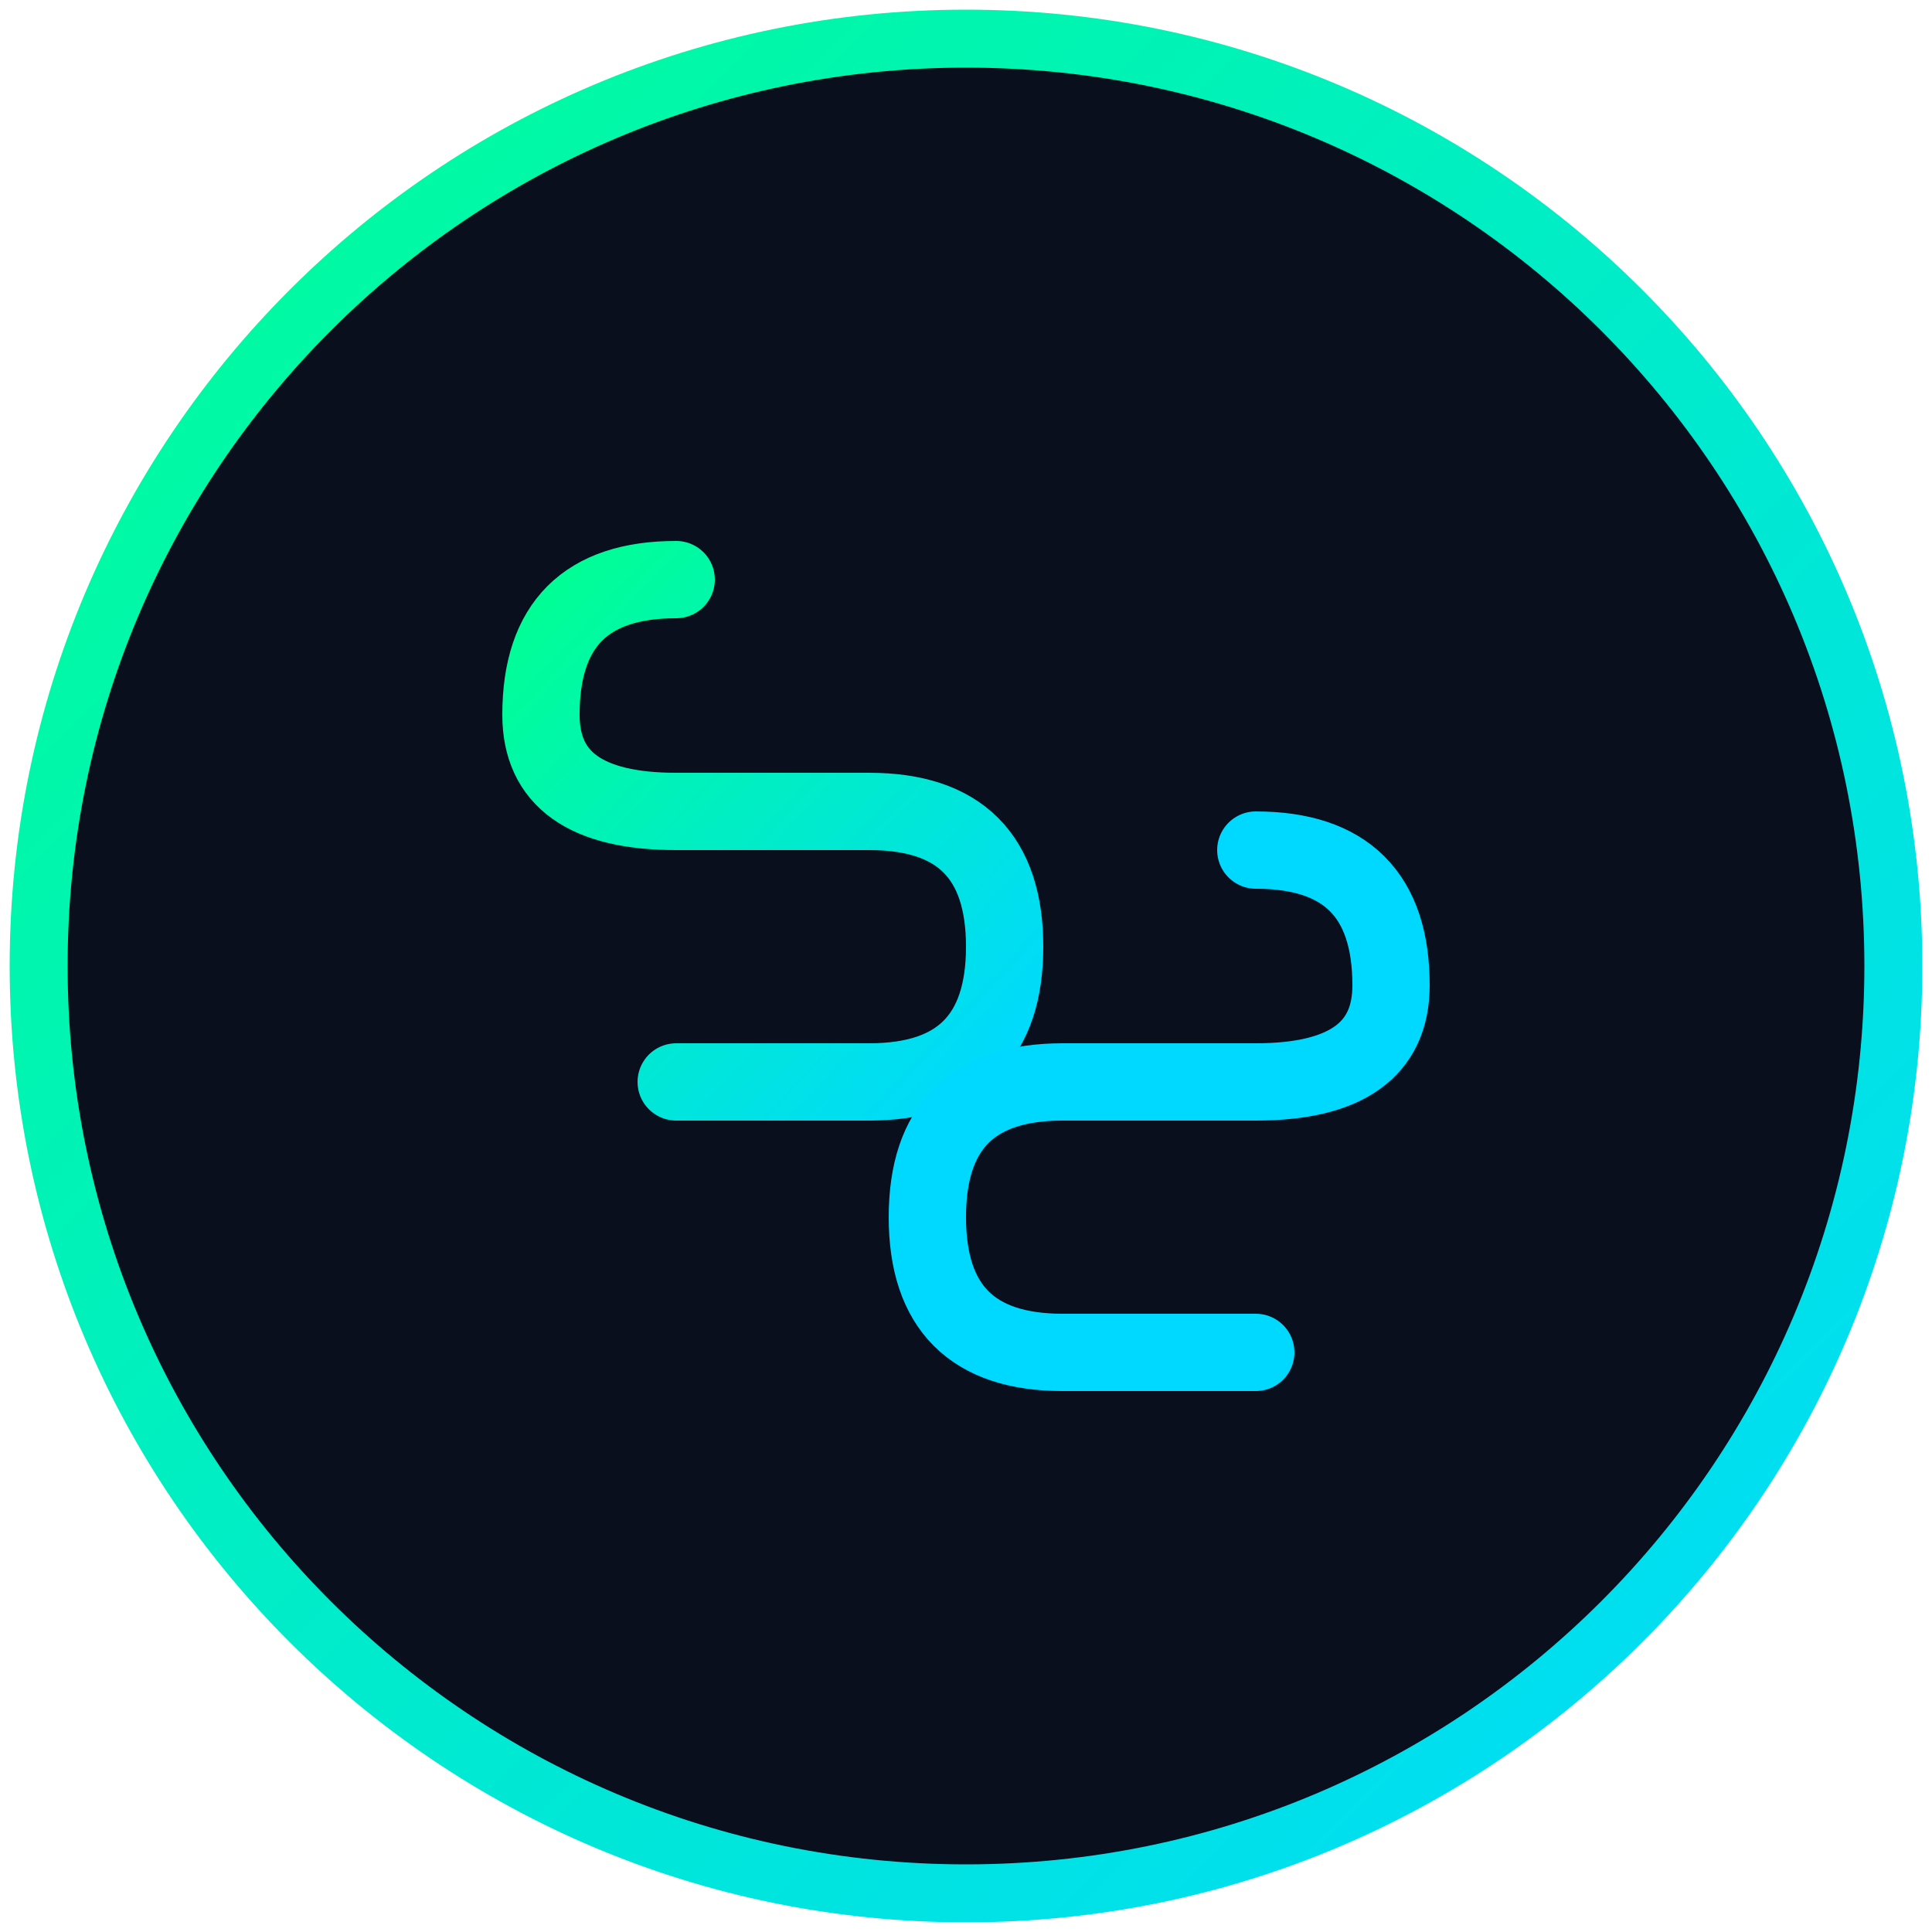
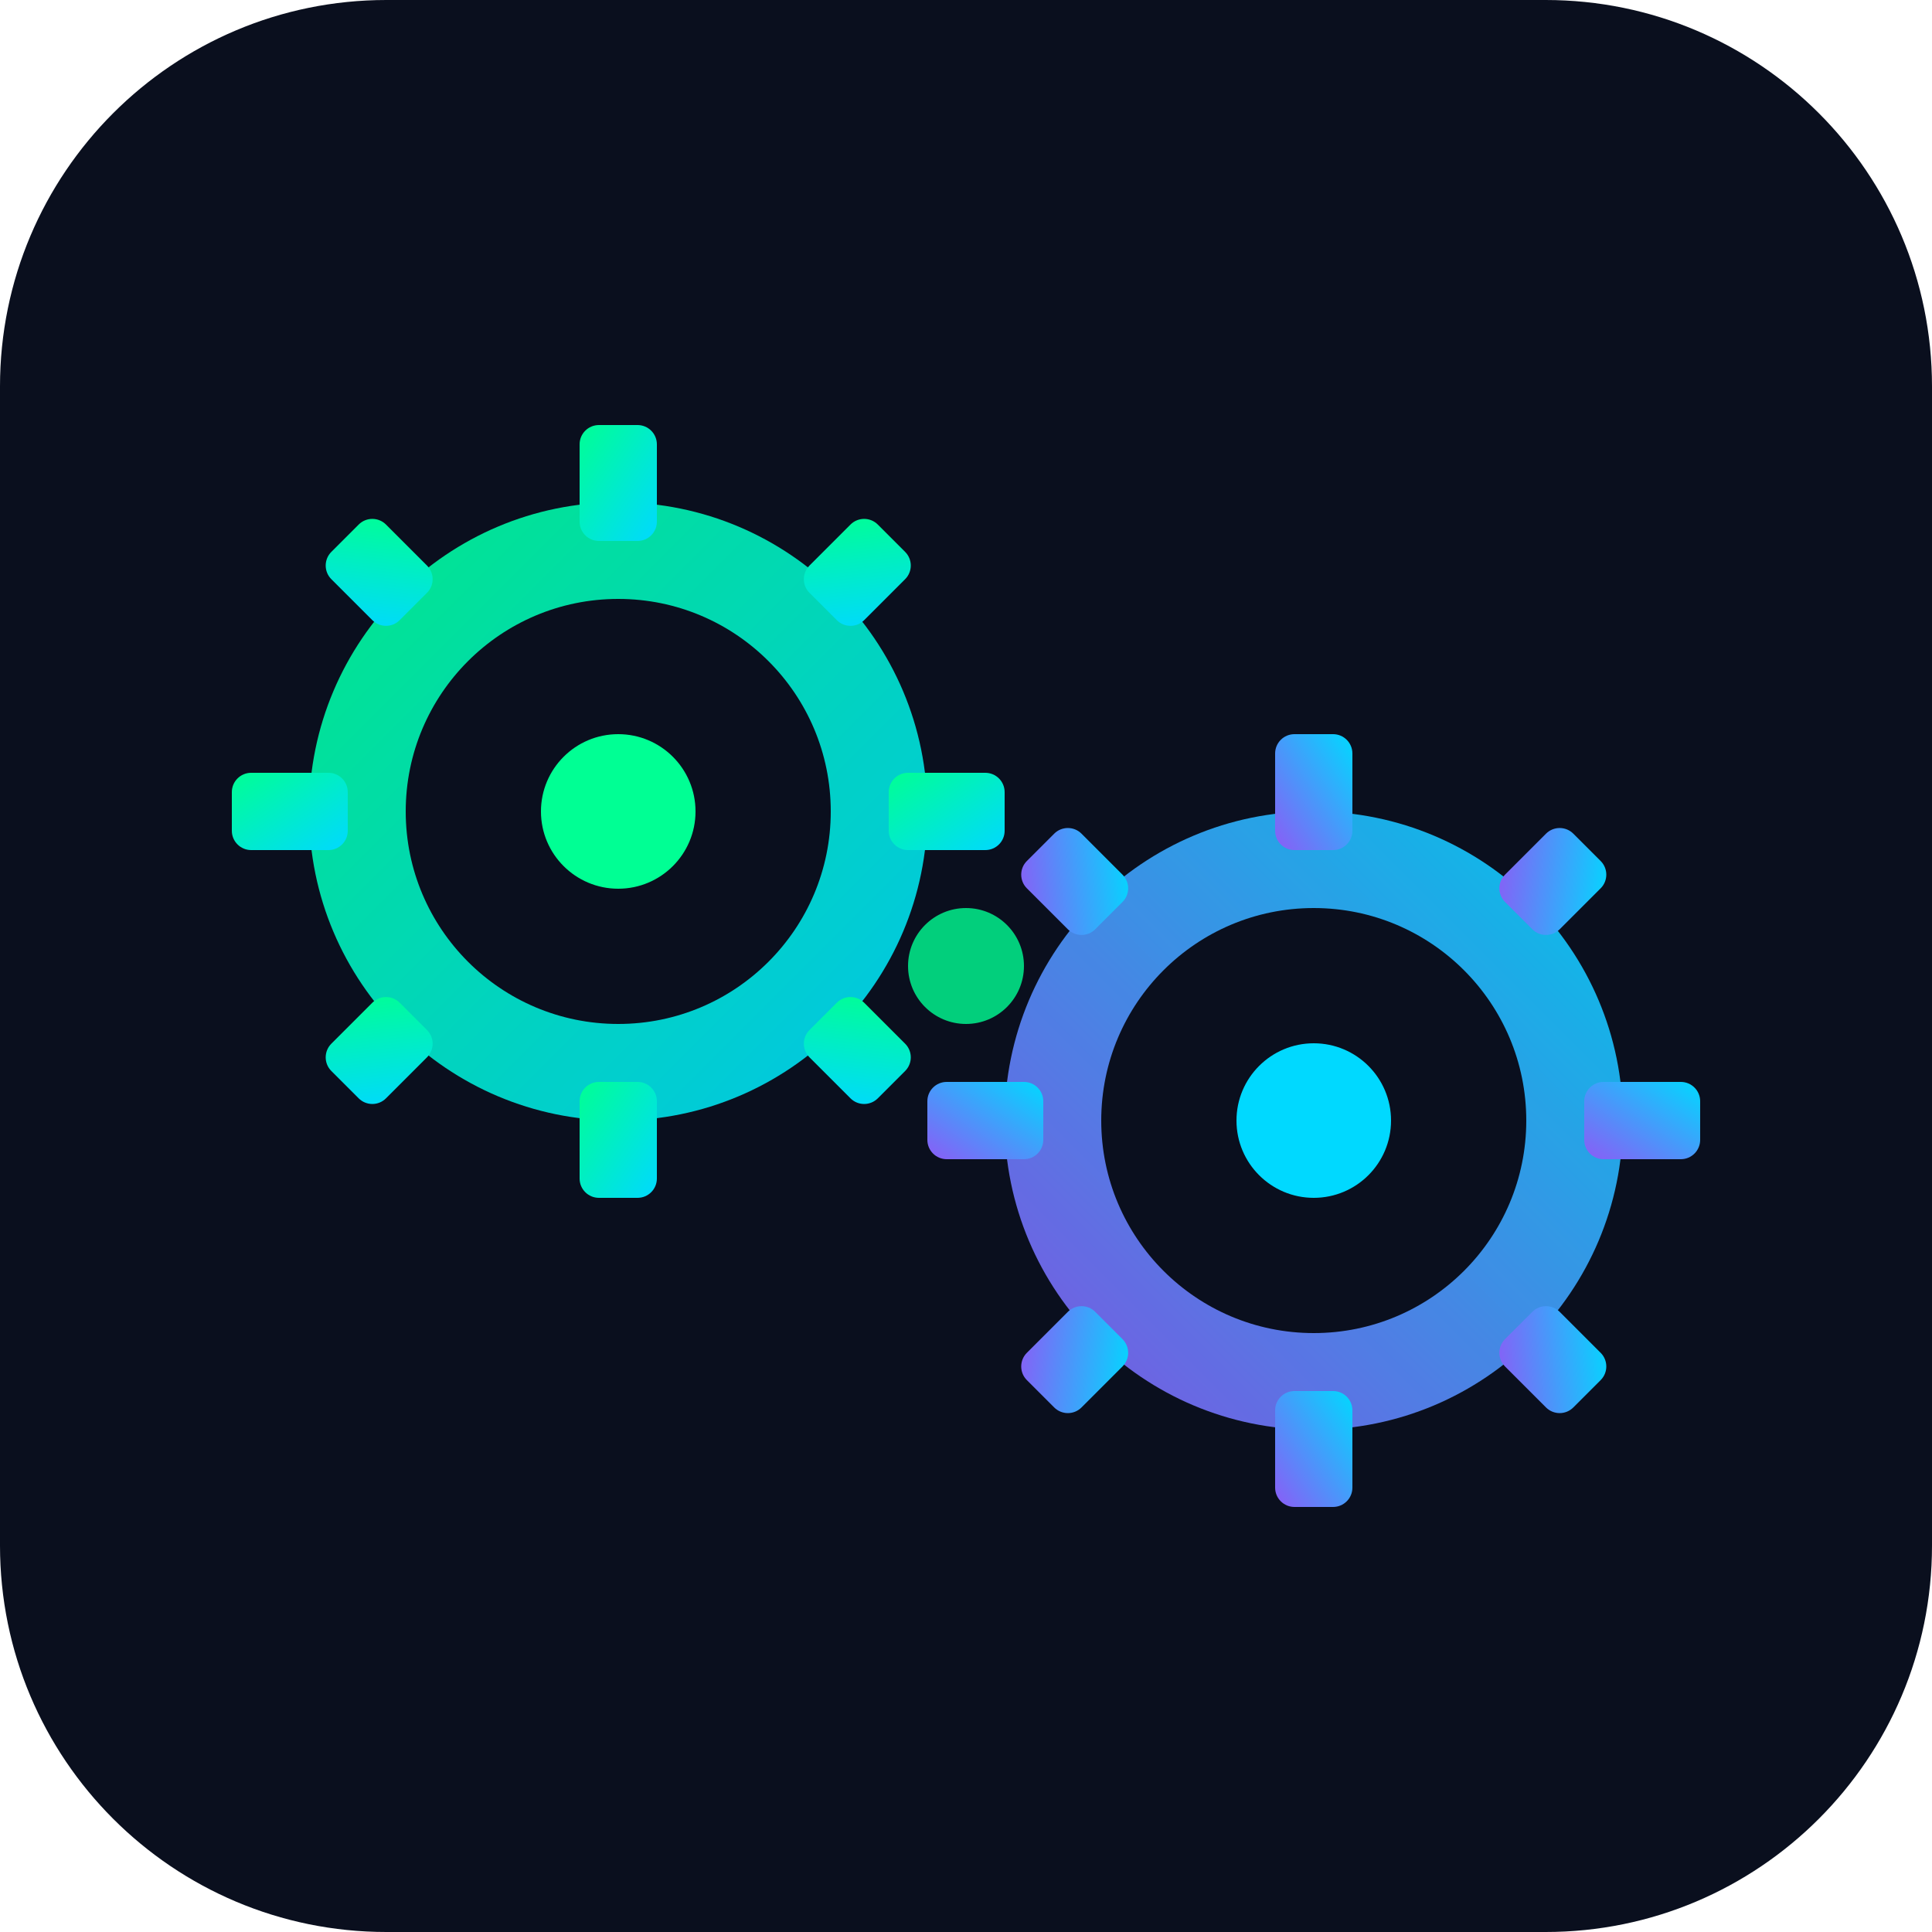
<svg xmlns="http://www.w3.org/2000/svg" viewBox="0 0 100 100">
  <defs>
    <linearGradient id="grad1" x1="0%" y1="0%" x2="100%" y2="100%">
      <stop offset="0%" style="stop-color:#00ff94;stop-opacity:1" />
      <stop offset="100%" style="stop-color:#00d9ff;stop-opacity:1" />
    </linearGradient>
+     <linearGradient id="grad2" x1="100%" y1="0%" x2="0%" y2="100%">
+       <stop offset="0%" style="stop-color:#00d9ff;stop-opacity:1" />
+       <stop offset="100%" style="stop-color:#8b5cf6;stop-opacity:1" />
+     </linearGradient>
  </defs>
-   <circle cx="50" cy="50" r="48" fill="#0a0f1e" stroke="url(#grad1)" stroke-width="3" />
-   <path d="M 35 30 Q 28 30 28 37 Q 28 42 35 42 L 45 42 Q 52 42 52 49 Q 52 56 45 56 L 35 56" stroke="url(#grad1)" stroke-width="4" fill="none" stroke-linecap="round" />
-   <path d="M 65 44 Q 72 44 72 51 Q 72 56 65 56 L 55 56 Q 48 56 48 63 Q 48 70 55 70 L 65 70" stroke="#00d9ff" stroke-width="4" fill="none" stroke-linecap="round" />
-   <line x1="45" y1="49" x2="55" y2="49" stroke="url(#grad1)" stroke-width="2" opacity="0.5" />
+   <rect width="100" height="100" fill="#0a0f1e" rx="20" />
+   <g transform="translate(32, 42)">
+     <circle cx="0" cy="0" r="16" fill="url(#grad1)" opacity="0.9" />
+     <circle cx="0" cy="0" r="11" fill="#0a0f1e" />
+     <rect x="-2" y="-20" width="4" height="6" fill="url(#grad1)" rx="1" />
+     <rect x="-2" y="14" width="4" height="6" fill="url(#grad1)" rx="1" />
+     <rect x="-20" y="-2" width="6" height="4" fill="url(#grad1)" rx="1" />
+     <rect x="14" y="-2" width="6" height="4" fill="url(#grad1)" rx="1" />
+     <g transform="rotate(45)">
+       <rect x="-2" y="-20" width="4" height="5" fill="url(#grad1)" rx="1" />
+       <rect x="-2" y="15" width="4" height="5" fill="url(#grad1)" rx="1" />
+       <rect x="-20" y="-2" width="5" height="4" fill="url(#grad1)" rx="1" />
+       <rect x="15" y="-2" width="5" height="4" fill="url(#grad1)" rx="1" />
+     </g>
+     <circle cx="0" cy="0" r="4" fill="#00ff94" />
+   </g>
+   <g transform="translate(68, 58)">
+     <circle cx="0" cy="0" r="16" fill="url(#grad2)" opacity="0.9" />
+     <circle cx="0" cy="0" r="11" fill="#0a0f1e" />
+     <rect x="-2" y="-20" width="4" height="6" fill="url(#grad2)" rx="1" />
+     <rect x="-2" y="14" width="4" height="6" fill="url(#grad2)" rx="1" />
+     <rect x="-20" y="-2" width="6" height="4" fill="url(#grad2)" rx="1" />
+     <rect x="14" y="-2" width="6" height="4" fill="url(#grad2)" rx="1" />
+     <g transform="rotate(45)">
+       <rect x="-2" y="-20" width="4" height="5" fill="url(#grad2)" rx="1" />
+       <rect x="-2" y="15" width="4" height="5" fill="url(#grad2)" rx="1" />
+       <rect x="-20" y="-2" width="5" height="4" fill="url(#grad2)" rx="1" />
+       <rect x="15" y="-2" width="5" height="4" fill="url(#grad2)" rx="1" />
+     </g>
+     <circle cx="0" cy="0" r="4" fill="#00d9ff" />
+   </g>
+   <circle cx="50" cy="50" r="3" fill="#00ff94" opacity="0.8">
+     <animate attributeName="opacity" values="0.8;1;0.8" dur="2s" repeatCount="indefinite" />
+   </circle>
</svg>
